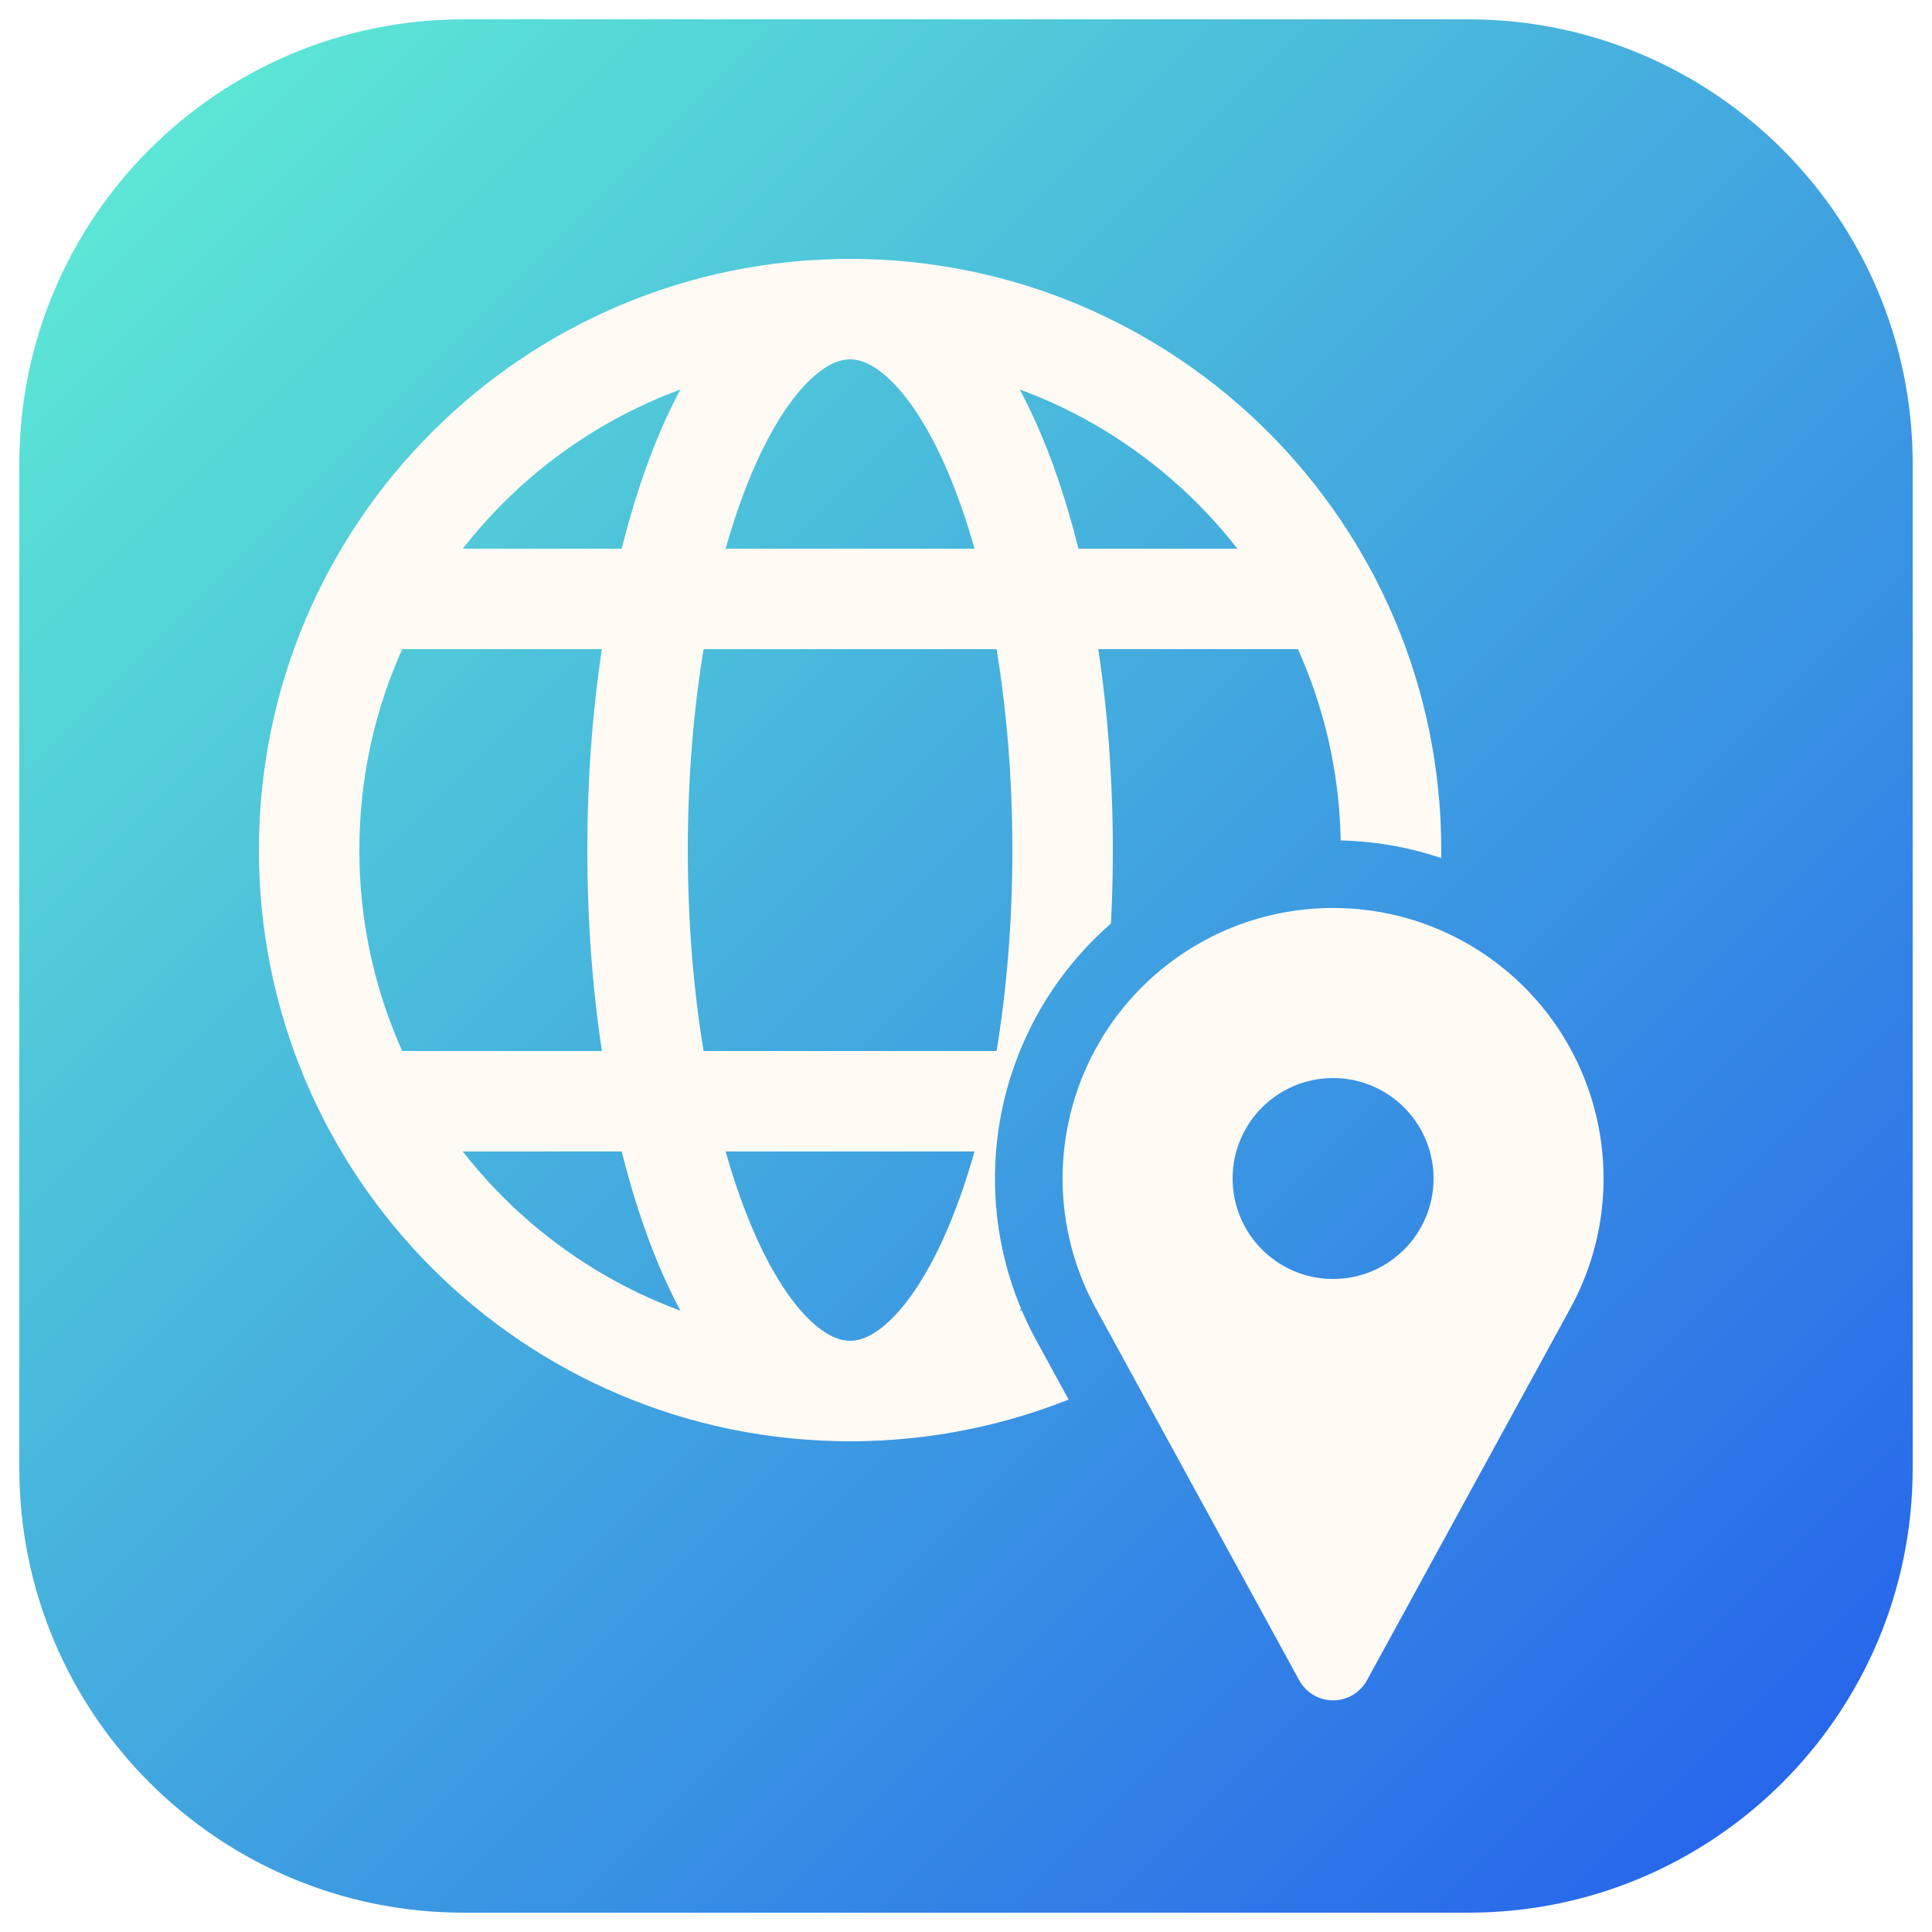
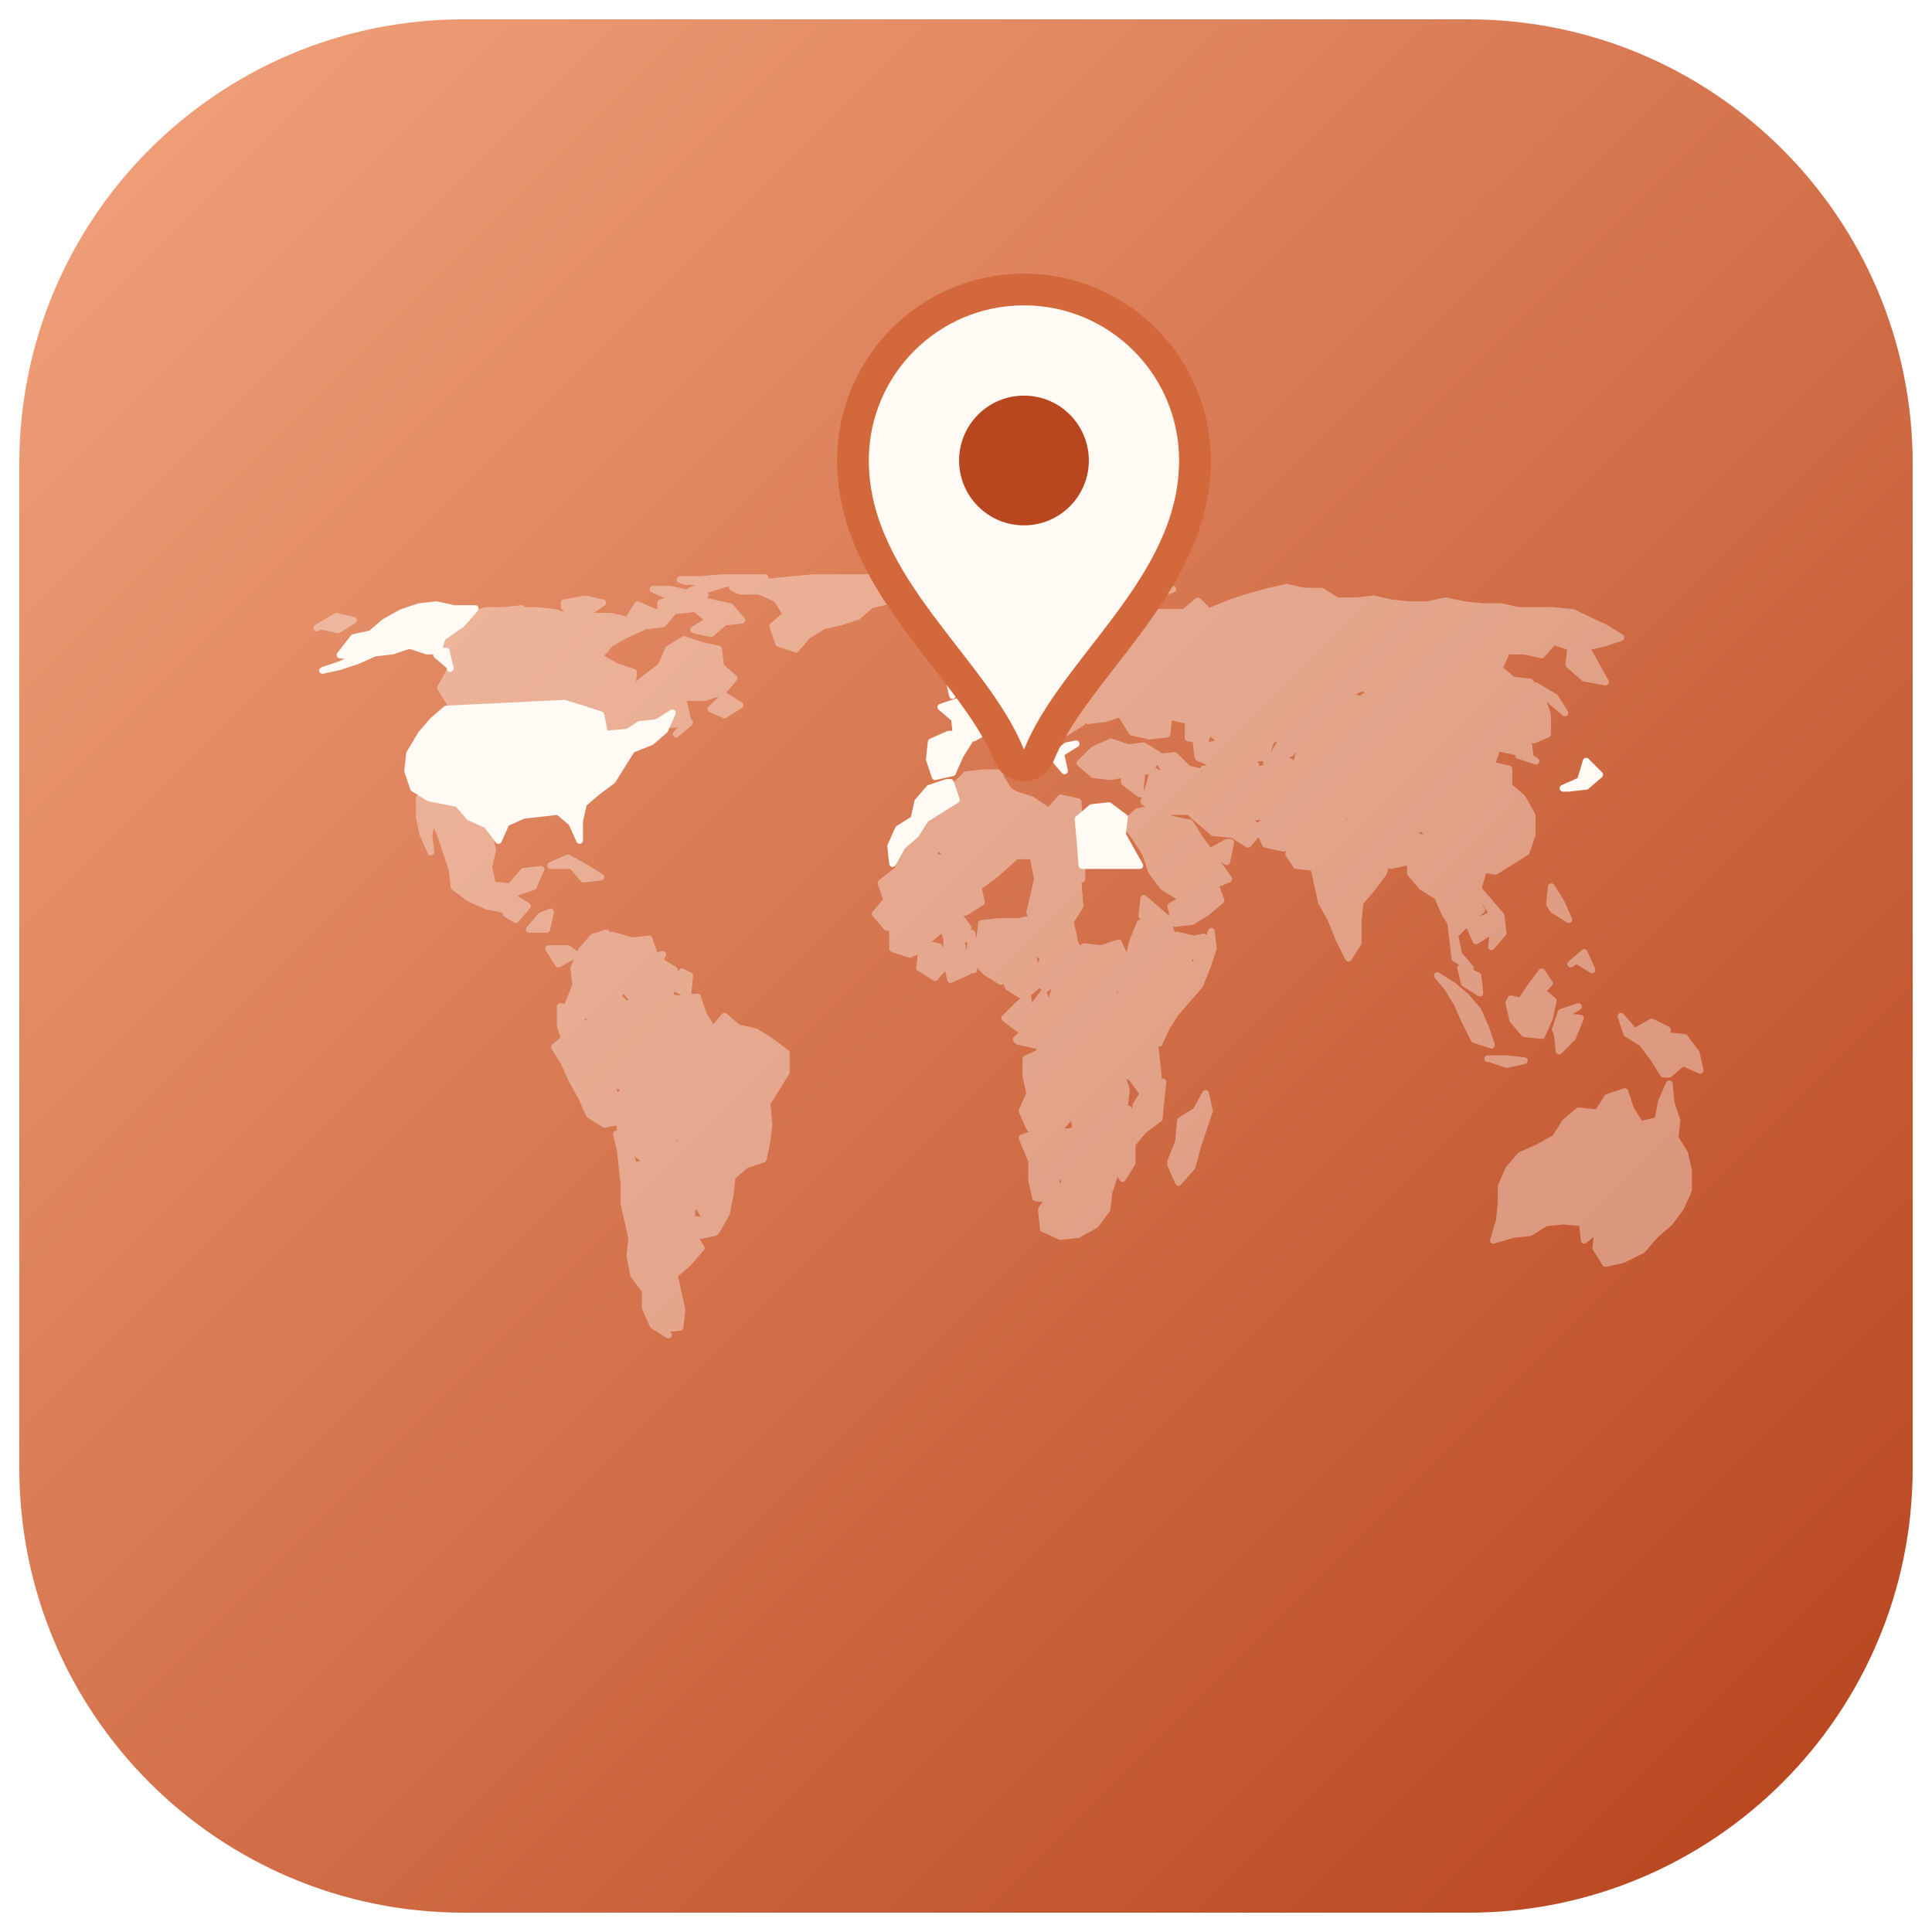
<svg xmlns="http://www.w3.org/2000/svg" viewBox="0 0 100 100">
  <defs>
    <linearGradient id="g" x1="5" y1="5" x2="95" y2="95" gradientUnits="userSpaceOnUse">
-       <stop offset="0" stop-color="#5eead4" />
-       <stop offset="1" stop-color="#2563eb" />
+       <stop offset="0" stop-color="#f0a07a" />
+       <stop offset="1" stop-color="#b8461f" />
    </linearGradient>
  </defs>
  <rect x="1" y="1" width="98" height="98" rx="23" fill="url(#g)" />
-   <g fill="none" stroke="#fffaf4" stroke-width="5.2" stroke-linecap="round">
-     <circle cx="44" cy="44" r="28" />
-     <ellipse cx="44" cy="44" rx="11" ry="28" />
-     <path d="M19.2 31H68.8M19.2 57H68.8" />
+   <g fill="#fffaf4" stroke="#fffaf4" stroke-width="0.35" stroke-linejoin="round">
+     <path opacity="0.38" d="M57.6 60.1 56.7 59.7 56.3 58.8 57 58.2 57.9 58.1 58 59 57.6 60.1ZM57.5 57.8 56.7 58.5 55.7 58.5 55.4 56.9 56 56.2 56.8 56.7 57.1 55.8 58 55.5 58.3 56.4 58.2 57.3ZM63.2 46.6 62.5 47.2 61.7 47.7 60.8 47.8 60.6 46.9 61.5 46.4 62.9 45.8ZM76.8 45 76.5 46 77.1 46.7 77.7 47.4 77.8 48.3 77.2 49 77.3 48.1 77.2 47.2 76.7 46.4 76 45.7 75.5 44.9 76.4 44.5ZM34.3 49.4 33.9 50.3 33.4 51.1 32.9 51.9 32.3 51.2 32.3 50.3 31.4 49.9 30.8 49.2 31.3 48.3 31.2 49.2 31.7 48.4 32.7 48.7 33.6 48.6 33.9 49.5ZM65.8 38.3 65.5 39.2 64.6 39.3 63.9 38.7 63 38.2 62.2 37.5 63.4 37.7 64.3 37.9 65 38.7ZM37 63.8 36 64 35.8 63.1 36.7 63.2ZM63.7 43.6 63.5 44.6 62.6 44.1 63.5 43.6ZM58.1 36.9 57.2 37.2 56.3 37.3 55.7 36.6 54.8 36.7 54.8 35.8 55.7 35.7 56.6 35.5 57.4 36 58.3 36.3ZM58.5 52.7 57.6 52.8 57.8 51.8 58.3 51 58.8 51.8 58.5 52.7ZM62.5 38.6 63.4 38.4 64.1 39 65 39.6 64.6 40.5 63.8 39.9 62.9 39.6 62 39.2 61.9 38.3ZM59.2 38.6 60 39.1 59.5 39.9 58.5 40 57.5 40.2 56.6 40.1 55.9 39.5 56.6 38.8 57.5 38.4 58.4 38.7ZM52.5 41.1 52.1 42 51.6 41.1 51.7 40.1 52.2 40.9ZM74.9 45.4 75.3 46.3 76.2 46.3 76.7 47.1 76 47.7 75.3 48.4 75.5 49.4 76.1 50.1 75.3 49.6 75.2 48.7 75.1 47.8 74.9 46.9 74.5 46ZM58.2 55.7 57.6 54.8 57.4 53.9 57.7 52.9 58.6 52.7 59.5 53.4 59.8 54.3 59.9 55.2 60 56.2 59.1 56.5 58.5 55.7ZM65.6 39.9 65.5 39 66.4 39.2 67.2 39.7 66.3 39.7ZM58.2 40.3 59.1 40 59 41.1 58.2 40.5ZM52 33.8 52.1 32.9 52.7 32.1 53.7 31.8 53.7 32.7 53.1 33.4 53 34.4 52.1 34.2ZM35.7 50.5 35.6 51.5 34.7 51 35.3 50.3ZM58.6 50.9 57.7 51.2 56.9 50.7 56.4 49.9 56.1 49 57 49.1 57.9 48.8 58.3 49.7 58.9 50.5ZM57.1 60 57.7 60.8 57.4 61.7 57.3 62.6 56.7 63.4 55.8 63.9 54.9 64 54 63.6 53.9 62.6 54.7 61.5 55.6 61.1 56.5 60.5ZM60.5 53 60.4 51.9 60.6 51 61.6 50.3 62.4 49.1 62.7 48.2 62.8 49.1 62.5 50 62.1 51 61.4 51.8 60.8 52.5ZM62.3 48.5 62.1 49.6 61.1 49.3 60.9 48.4 61.8 48.6ZM46.6 47.2 46.8 48.1 45.9 48 45.3 47.3 45.9 46.6 46.6 47.2ZM62.9 45.8 61.9 46.1 61 46.4 60.2 45.9 59.6 45.1 59.3 44.2 58.8 43.4 58.2 42.6 58.9 42 59.9 41.8 60.6 42.4 61.6 42.6 62.1 43.4 62.9 44.5 63.6 45.5ZM16.4 32.5 17.4 31.9 18.3 32.1 17.5 32.6 16.6 32.4ZM79.4 38.3 79 37.4 78.3 36.8 77.5 36.3 76.7 35.8 75.8 35.3 74.9 35.4 75.1 36.3 74.2 36.1 73.3 36.3 72.4 36.1 71.5 36 70.5 35.6 69.6 36 68.7 36.3 67.8 36.1 66.9 35.8 66 35.3 65.1 35.2 64.2 34.7 63.3 34.9 62.4 35.1 62.7 36 61.8 35.9 60.9 35.7 60.1 36.2 60.5 37.1 60.4 38 59.5 38.1 58.6 37.9 58.1 37.1 58 36.2 57.1 35.8 56.3 35.3 55.7 34.6 55.2 33.8 55.7 33 55 32.1 55.9 31.7 56.9 31.9 56 32.2 56.8 32.8 57.5 32.2 58.4 32.1 59.3 31.7 60.3 31.7 61.3 31.7 62 31.1 62.7 31.8 63.6 31.9 62.7 31.6 63.7 31.2 64.6 30.9 65.7 30.6 66.6 30.4 67.5 30.6 68.4 30.6 69.2 31.1 70.2 31.1 71.1 31 72 31.2 72.9 31.3 73.9 31.3 74.8 31.1 75.8 31.3 76.7 31.4 77.7 31.4 78.6 31.6 79.5 31.6 80.4 31.6 81.4 31.7 83.1 32.5 83.9 33 83 33.3 82.1 33.5 82.6 34.4 83.1 35.3 82 35.1 81.2 34.4 81.3 33.5 80.4 33.2 79.8 33.9 78.9 33.7 78 33.7 77.6 34.6 78.3 35.2 79.2 35.3 79.8 36.1 80.1 37 80.1 38ZM58.9 30.9 59.8 30.6 60.7 30.5 59.8 30.8 58.9 31ZM79.5 35.5 80.5 36.1 81 36.9 80.3 36.3 79.6 35.7ZM56 37.4 55.2 37.9 54.4 37.4 55 36.7 55.9 37ZM80.2 46.8 80.3 45.9 80.8 46.7 81.2 47.6 80.4 47.1ZM81.3 49.9 82 49.3 82.4 50.2 81.6 49.7ZM31.6 53.9 30.8 54.5 30.9 55.4 31.6 56.2 32.1 57.1 32.2 58 31.3 58.2 30.5 57.7 30.1 56.8 29.6 55.9 29.2 55 28.7 54.2 29.4 53.6 30.1 52.9 31 53.2 31.6 53.9ZM35.1 59.4 35.7 60.1 36.3 60.9 36.1 61.8 35.5 61.1 34.7 60.6 34.1 59.7 34.8 59.1ZM86.1 55.6 86.2 54.7 86.3 53.6 87.2 53.7 87.8 54.5 88 55.4 87.1 55 86.4 55.6ZM29.8 49.4 28.9 49.9 28.4 49.1 29.4 49.1ZM67.9 40.4 67.6 41.3 67.6 42.2 66.9 42.9 67.3 43.8 66.4 43.9 65.5 43.7 65.1 42.8 65.8 42.2 66.4 41.5 66.6 40.6 67.2 39.9ZM53.4 31.7 52.6 32.2 52 32.9 52.1 33.8 51.2 34.1 50.7 33.3 51.5 32.8 52.3 32.3 53 31.7 53.9 31.5 54.8 31.4 53.9 31.8ZM79.5 39.4 78.6 39.1 79.1 38.3 79.2 39.2ZM53.2 47.6 53.4 48.5 53 49.4 52.3 50 51.8 50.8 51 50.3 50.4 49.6 50.7 48.7 50.8 47.8 51.7 47.7 52.7 47.7ZM28.5 47.2 28.3 48.1 27.4 48.1 28 47.4ZM71.3 42.8 70.4 43 69.4 42.6 70.3 42.5 71.2 42.9ZM55.7 58.5 55 59.8 54.7 60.9 54.6 62.1 53.6 62 53.4 61.1 53.4 60.1 52.9 58.9 54.3 58.4 55.2 58.6ZM57.6 60.1 58.1 59.3 58.1 58.3 57.5 57.6 58.4 57.4 58.6 58.3 58.8 57.2 59.3 56.4 60.2 56 60.1 56.9 60 57.9 59.2 58.5 58.6 59.2 58.6 60.2 58.1 61 57.6 60.1ZM68.7 36.4 69.5 35.9 70.4 36.2 71.2 35.7 72.2 36 73.1 36.3 74 36.3 74.9 36.6 75.9 36.9 75.1 37.4 74.5 38.3 73.6 38.5 72.7 38.3 71.7 38.2 70.9 37.7 70 37.5 69.4 36.8ZM21.7 41.3 23 41.7 24.1 41.6 24.6 42.5 25.3 43.1 25.5 44 25.3 44.9 25.5 45.8 26.4 45.9 27.1 45.1 28 45 27.6 45.9 26.7 46.2 26.2 47.1 25.2 46.9 24.3 46.5 23.5 45.9 23.4 45 23.1 44.1 22.8 43.2 22.4 42.3 22.2 43.2 22.3 44.1 21.9 43.2 21.7 42.3 21.7 41.3ZM46.6 47.2 45.9 46.6 45.6 45.7 46.5 45 46.8 43.5 47.6 43 48.4 43.7 48.3 46 48.3 47 47.4 46.9ZM46.8 48.1 46.6 47.2 48.3 47 48.3 46 48.2 44.5 49.1 44.3 50 45.1 50.6 45.8 50.8 46.7 50 47.2 49.1 47.4 48.6 48.2 47.9 48.8 47.4 48ZM75.6 50.1 76.5 50.5 76.6 51.4 75.8 50.9ZM80.2 50.9 79.5 51.6 78.6 52 79.2 51.1 79.8 50.3ZM60.6 60.1 61 59.1 61.1 58 61.9 57.5 62.4 56.6 62.6 57.5 62.3 58.4 62 59.3 61.7 60.4 61 61.2 60.6 60.3ZM52.1 42.1 52.5 41.1 53.4 41.4 54.3 42 54.9 41.3 55.8 41.5 55.9 42.9 56 44.1 56 45.5 54.6 44.8 53.7 44.3 52.7 44.3 52.1 43.4 52.1 42.3ZM75.3 44.7 76 45.3 76.5 46.1 77.1 46.8 76.3 46.3 75.3 46.3 75.1 45.4ZM66 38.9 66.5 38.1 67.4 38.2 66.8 39 65.9 39.2ZM58.5 52.7 58.8 51.8 58.6 50.9 59.6 51.1 60.6 51 60.4 51.9 60.5 52.9 60 54 58.6 52.7ZM65.8 38.3 64.9 38.5 63.9 37.9 62.7 37.4 62.4 38.3 61.5 38.2 61.5 37.3 60.6 37.1 59.8 36.5 60.4 35.8 61.3 35.9 62.2 35.9 62.7 35.1 63.6 34.9 64.5 35 65.4 35.1 66.5 35.7 67.4 35.9 68.3 36.3 68 37.2 67.9 38.1 67 38.1 66.1 38.2ZM59.7 39.9 60.6 40.3 60.8 41.2 61.4 42 60.1 42 59.2 41.5 59.5 40.6ZM62.3 39.8 63.3 39.7 64.2 40.2 64.2 41.2 64.5 42.2 65.2 43 64.6 43.7 63.8 43.2 62.8 43.1 62.1 42.5 61.3 41.8 60.7 41 60.4 40.1 59.9 39.2 60.8 39.1 61.5 39.8 62.4 40ZM74.4 50.5 75.2 51 75.9 51.6 76.5 52.3 76.9 53.2 77.2 54.1 76.3 53.8 75.8 52.8 75.4 51.9 74.9 51.1ZM80.5 53.3 80.8 52.4 81.7 52.1 80.9 52.6 81.8 52.7 81.4 53.7 80.7 54.4 80.6 53.5ZM77 54.8 78 54.8 78.9 54.9 78 55.1 77.1 54.8ZM78.2 51.7 79.1 51.9 79.7 51.2 80.4 51.8 80.2 52.7 79.8 53.6 78.9 53.5 78.3 52.8 78.1 51.9ZM86.3 53.3 86.2 54.3 86.1 55.6 85.6 54.8 85 54 84.2 53.5 83.9 52.6 84.6 53.4 85.5 52.9ZM66.7 44.2 67 43.3 67.5 42.5 67.7 41.6 67.3 40.7 68.2 40.4 68.7 41.2 69.2 42 69.8 42.8 70.7 43.2 71.6 43 72.5 42.7 73.4 42.7 73.2 43.6 73 44.5 72.5 43.7 71.6 43.4 71.9 44.3 71.6 45.2 71 46 70.4 46.7 70.3 47.6 70.3 48.8 69.8 49.6 69.3 48.6 68.9 47.6 68.4 46.7 68.2 45.8 68 44.9 67.1 44.8ZM34 50.6 34.1 49.7 34.9 50.2 34.8 51.1 34.5 52 34.2 51.1ZM47.1 49.4 46.2 49.1 46.2 48.1 47.1 48.2 47.7 49.1ZM26.2 47.3 26.5 46.4 27.3 46.9 26.7 47.6ZM49.7 48.5 49.9 49.4 50.1 50.3 49.2 50.7 49 49.8 49 48.7ZM53.2 51.6 53.3 52.5 52.8 53.3 52 52.7 52.7 52ZM54.2 32.3 53.4 31.7 54.3 31.8 55.2 32 55.6 32.9 54.9 33.5 53.9 33.5 54.3 32.6ZM58.9 50.5 58.4 49.7 58.6 48.8 59 47.8 59.8 47.3 60.5 47.9 60.8 48.8 61.5 49.4 61.6 50.3 60.9 50.9 60 51.1 59.1 50.8ZM59.1 47.4 59.2 46.5 59.9 47.1 60.6 47.7 59.7 47.3ZM30.2 52.4 29.9 53.3 29.3 54 29 53.1 29 52.1 29.9 52.3ZM37.9 30.4 38.9 30.2 40 30.1 41 30 42.1 29.9 43.2 29.9 44.6 29.9 45.7 29.9 44.7 29.9 45.8 29.9 46.7 30 47.8 30 46.9 30.1 46 30.5 45.1 31 46 31.1 45.1 31.3 44.4 31.9 43.5 32.2 42.6 32.4 41.8 32.9 41.2 33.6 40.3 33.3 40 32.4 40.7 31.8 40.2 31 39.3 30.6 38.3 30.6ZM28.5 44.8 29.4 44.4 30.3 44.9 31.1 45.4 30.2 45.5 29.6 44.8 28.7 44.8ZM47.7 48.8 48.6 49 49 49.9 48.4 50.6 47.6 50.1 47.7 49.2ZM57.7 55.2 57.1 56 57.4 57 56.7 56.4 55.8 56.2 55.4 55.3 54.4 55.2 53.8 54.4 54 53.4 54.3 52.5 54.5 51.5 54.8 50.6 55.7 50.7 56.7 50.6 57.6 51 57.7 52 57.4 52.9 57.3 53.8 57.4 54.7ZM52.6 53.8 53.3 53.1 53.4 52.2 54 51.4 54.4 52.3 53.9 53.2 53.6 54.1 52.7 53.9ZM31.4 48.3 30.8 49.2 31.4 49.9 32.3 50.2 32.3 51.2 31.6 51.8 31.7 52.7 31.6 53.9 31.1 53.1 30.3 52.5 29.4 52 29.8 51 29.7 50.1 30.1 49.2 30.7 48.5ZM76.8 45 76.1 44.4 75.2 44.7 74.3 44.2 74.1 43.3 73.4 42.7 72.5 42.6 71.6 43 70.7 42.7 69.8 42.2 68.9 41.8 68.5 40.8 67.7 40.3 67.1 39.6 67.3 38.7 67.9 38 67.9 37 68.6 36.4 69.5 36.9 70.2 37.5 71.1 37.8 72.2 38.3 73.1 38.4 74.2 38.3 74.7 37.5 75.6 37.2 74.8 36.7 75.1 35.7 76 35.3 76.8 35.9 77.7 36.4 78.6 36.8 79.3 37.4 79.1 38.3 78.4 38.9 77.5 38.7 77.2 39.6 78.1 39.8 78.1 40.7 78.8 41.3 79.3 42.2 79.3 43.2 79 44.1 78.2 44.6 77.4 45.1ZM31.9 58.7 32.5 59.4 32.8 60.3 32.8 61.2 32.7 62.1 32.7 63.1 33.1 64 33.1 64.9 33.3 65.8 33.5 66.7 33.9 67.6 33.9 68.5 34.6 69.1 33.8 68.6 33.4 67.7 33.4 66.8 32.8 66 32.6 65 32.7 64.1 32.5 63.2 32.3 62.3 32.3 61.3 32.2 60.4 32.1 59.5ZM55.8 45.6 55.9 46.9 55.4 47.7 55.6 48.6 54.9 49.2 54.1 49.7 53.4 49 53.6 48.1 53.3 47.2 53.7 45.5 53.5 44.5 54.6 44.8 55.8 45.6ZM56 49.4 56.6 50.1 55.8 50.8 54.9 50.6 54.1 51.2 53.5 50.5 54 49.7 54.8 49.2 55.5 48.6 56 49.4ZM23.3 34.6 23.2 33.7 22.3 33.6 23.2 32.8 24.2 32 25.1 31.6 26.1 31.6 27 31.5 26 31.8 26.9 31.6 27.8 31.6 28.7 31.7 29.7 32 30.6 31.9 31.6 31.9 32.5 32.1 33 31.3 33.9 31.7 34.9 31.6 34.3 32.3 33.4 32.4 32.5 32.8 31.6 33.3 31 34 31.9 34.5 32.8 34.8 32.7 35.7 33.4 35.1 34.2 34.5 34.6 33.6 35.4 33.1 36.3 33.4 37.2 33.6 37.3 34.5 38 35.1 37.4 35.8 36.5 36.1 35.5 36.1 34.7 36.6 33.9 37.1 33 37.6 32.1 37.9 31.3 38.4 31.4 37.4 30.6 36.6 29.7 36.6 23.3 36.4 22.8 35.6 23.3 34.7ZM29.2 31.2 30.3 31 31.2 31.2 30.3 31.8 29.3 31.7 30.2 31.5 29.2 31.4ZM35.2 30 36.2 30 37.4 29.9 38.5 29.9 39.6 29.9 38.6 30.1 37.6 30.2 36.6 30.5 35.7 30.6 36.6 30.2 37.5 30.1 36.5 30.1 35.5 30.1ZM33.8 30.5 34.7 30.5 35.6 30.7 36.5 30.8 35.5 30.8 34.5 30.8ZM34.8 37.5 33.8 37.5 34.5 36.8 35.4 36.4 35.6 37.3 35 38 35.7 37.4 34.8 37.5ZM36.8 36.7 37.5 36 38.3 36.5 37.5 37ZM34.2 31.2 35.1 30.9 36 31 36.9 31.2 37.8 31.4 38.4 32.1 37.5 32.2 36.8 32.8 35.9 32.6 36.7 32.1 36 31.5 35.1 31.6 34.2 31.5ZM52 50.7 52.5 49.9 53.1 49.1 53.5 48.2 53.4 49.2 53.6 50.1 53.7 51 53 51.6 52.2 51.1ZM77.2 47.3 77.2 48.2 76.4 48.7 76 47.8 76.9 47.5ZM74.9 45.4 74.5 46.3 74.8 47.2 75.3 48.1 74.8 47.3 74.4 46.4 73.6 45.9 73 45.2 73 44.2 73.2 43.3 74.1 43.4 74.4 44.3 75 45ZM50 48.6 49 48.6 48.7 47.7 49.5 47.2 50.1 48ZM32.4 52 33.3 51.6 33.8 50.8 34.3 51.6 35.2 51.7 36.1 51.6 36.4 52.5 36.9 53.3 37.5 52.6 38.2 53.2 39.1 53.4 39.9 53.9 40.7 54.5 40.7 55.5 40.2 56.3 39.7 57.1 39.8 58.2 39.7 59.1 39.5 60 38.6 60.3 37.9 60.9 37.8 61.8 37.6 62.8 37.1 63.7 36.5 63 36 62.2 36.5 61.4 36 60.6 35.3 60 35.2 59 34.9 58.1 34.3 57.3 33.5 56.8 32.9 56.1 32 56.2 31.1 55.8 30.6 55 31 54 31.7 53.4 31.6 52.5 32.1 51.7ZM56.2 58.6 56.6 59.5 56.7 60.4 56.1 61.2 55.2 61.4 54.7 60 55.1 58.7 56 58.6ZM32.1 58.5 32 57.6 32.1 56.7 32.6 55.9 33.2 56.7 34.1 57.1 34.4 58 35.2 58.7 34.2 59.2 34.1 60.1 33.2 59.9 32.4 59.3ZM50.2 50.2 50.2 49.2 50.3 48.3 50.5 49.2 50.4 50.2ZM56.4 35.6 55.5 35.7 54.6 35.5 55.2 34.8 56.1 34.7 56.4 35.6ZM72 44.8 71.6 43.9 72.5 43.7 72.9 44.6 72 44.8ZM77.7 61.4 78.1 60.5 78.7 59.8 79.6 59.4 80.5 58.9 81 58.1 81.7 57.5 82.7 57.6 83.2 56.8 84.1 56.5 84.4 57.4 84.9 58.2 85.8 58 86 57 86.4 56.1 86.5 57.1 86.8 58 86.7 58.9 87.2 59.7 87.4 60.6 87.4 61.6 87 62.5 86.4 63.3 85.7 63.9 85 64.7 84 65.2 83.1 65.4 82.6 64.6 82.7 63.6 82 64.2 81.9 63.3 80.9 63.2 80 63.3 79.2 63.8 78.3 63.9 77.3 64.2 77.6 63.2 77.7 62.3ZM35.8 62.7 35.8 63.8 36.3 64.6 35.6 65.4 34.9 66 35.1 66.9 35.3 67.8 35.2 68.7 34.3 68.8 34 67.9 33.7 67 33.3 66 33.2 65.1 33.1 64.1 32.9 63.2 32.7 62.3 32.9 61.4 33 60.3 34 60 34.7 60.6 35.5 61.1 36.1 61.8 35.8 62.7ZM55.9 56.2 55.3 57.9 54.7 58.6 53.3 58.4 52.9 57.5 53.3 56.6 53.1 55.7 53.1 54.8 54 54.4 54.6 55.2 55.4 55.7ZM51.8 40 51.5 40.9 52.1 42.1 52.2 43.2 52.7 44.2 51.6 45.2 50.8 45.8 50.1 45.2 49.1 44.3 48.4 43.7 47.6 43 48.2 42.3 48.8 41.6 49.3 40.8 50 40.1 50.9 40ZM65.3 39.8 66.2 39.5 67.1 39.8 66.6 40.6 66.4 41.5 65.8 42.2 64.9 42.3 64.4 41.5 64.2 40.6 64.9 39.9Z" />
+     <path d="M23.3 34.6 23.1 33.7 22.1 33.7 21.2 33.4 20.3 33.7 19.4 33.8 18.5 34.2 17.6 34.5 16.7 34.7 17.6 34.4 18.5 34 17.6 33.9 18.3 33 19.2 32.8 19.9 32.2 20.8 31.7 21.7 31.4 22.6 31.3 23.5 31.5 24.6 31.5 23.9 32.3 22.9 33 22.6 33.9 23.3 34.5ZM33.1 37.5 34 37.4 34.8 36.9 34.4 37.8 33.7 38.4 32.7 38.8 32.2 39.6 31.7 40.4 30.9 41 30.2 41.6 30 42.5 30 43.5 29.6 42.6 28.9 42 28 42.1 27.1 42.2 26.2 42.6 25.8 43.5 25.2 42.7 24.3 42.3 23.7 41.6 22.2 41.3 21.4 40.8 21.1 39.9 21.2 39 21.8 38 22.4 37.3 23.1 36.7 29.2 36.4 30.2 36.7 31.1 37 31.3 38 32.5 37.9ZM48.5 34.4 49.4 34.2 49.7 35.1 49.3 36 49.1 35.1 48.5 34.4ZM49.3 38 50.2 38.3 49.7 39.1 49.3 40 48.4 40.2 48.1 39.3 48.2 38.4 49.1 38ZM54.7 35.7 54.1 36.4 53.2 36 52.7 35.1 53.6 34.9 54.5 35ZM49.2 40.5 49.5 41.4 48.7 41.9 47.9 42.4 47.4 43.2 46.7 43.8 46.2 44.7 46.1 43.8 46.5 42.9 47.3 42.4 47.5 41.5 48.1 40.8 49 40.5ZM80.9 40.8 81.8 40.4 82.1 39.4 82.8 40.1 82.1 40.7 81.2 40.8ZM51.3 37.3 52.2 37 52.6 37.9 53.4 38.4 54 39.1 53.1 38.8 52.3 38.3 51.4 37.9ZM55.7 38.5 54.9 39 55.1 39.9 54.5 39.2 55.2 38.6ZM51.8 36.8 51.1 36.2 51.2 35.3 52.1 35.1 52.9 35.6 52.7 36.5 51.8 36.8ZM51.4 36.8 51.3 37.7 50.4 38.2 49.5 38.1 49.4 37.2 48.7 36.6 49.6 36.3 50.5 36 51.4 36.4ZM59 44.8 57.6 44.8 56 44.8 55.9 43.5 55.8 42.4 56.5 41.8 57.4 41.7 58.2 42.3 58.1 43.2 58.6 44.1Z" />
  </g>
-   <path d="M81.28 67.72L70.76 86.96A2 2 0 0 1 67.24 86.96L56.72 67.72A14 14 0 1 1 81.28 67.72Z" fill="url(#g)" stroke="url(#g)" stroke-width="7" stroke-linejoin="round" />
-   <path d="M81.28 67.72L70.76 86.96A2 2 0 0 1 67.24 86.96L56.72 67.72A14 14 0 1 1 81.28 67.72ZM63.8 61a5.2 5.2 0 1 0 10.4 0a5.2 5.2 0 1 0-10.4 0Z" fill="#fffaf4" fill-rule="evenodd" />
+   <g transform="translate(53 38.8) scale(0.73)">
+     <path d="M0 0C-2.6-6.5-11-12.2-11-20.5a11 11 0 0 1 22 0C11-12.2 2.6-6.5 0 0Z" fill="none" stroke="#d4683d" stroke-width="4.5" stroke-linejoin="round" stroke-linecap="round" />
+     <path d="M0 0C-2.6-6.5-11-12.2-11-20.5a11 11 0 0 1 22 0C11-12.2 2.6-6.5 0 0Z" fill="#fffaf4" />
+     <circle cy="-20.5" r="4.6" fill="#b8461f" />
+   </g>
</svg>
